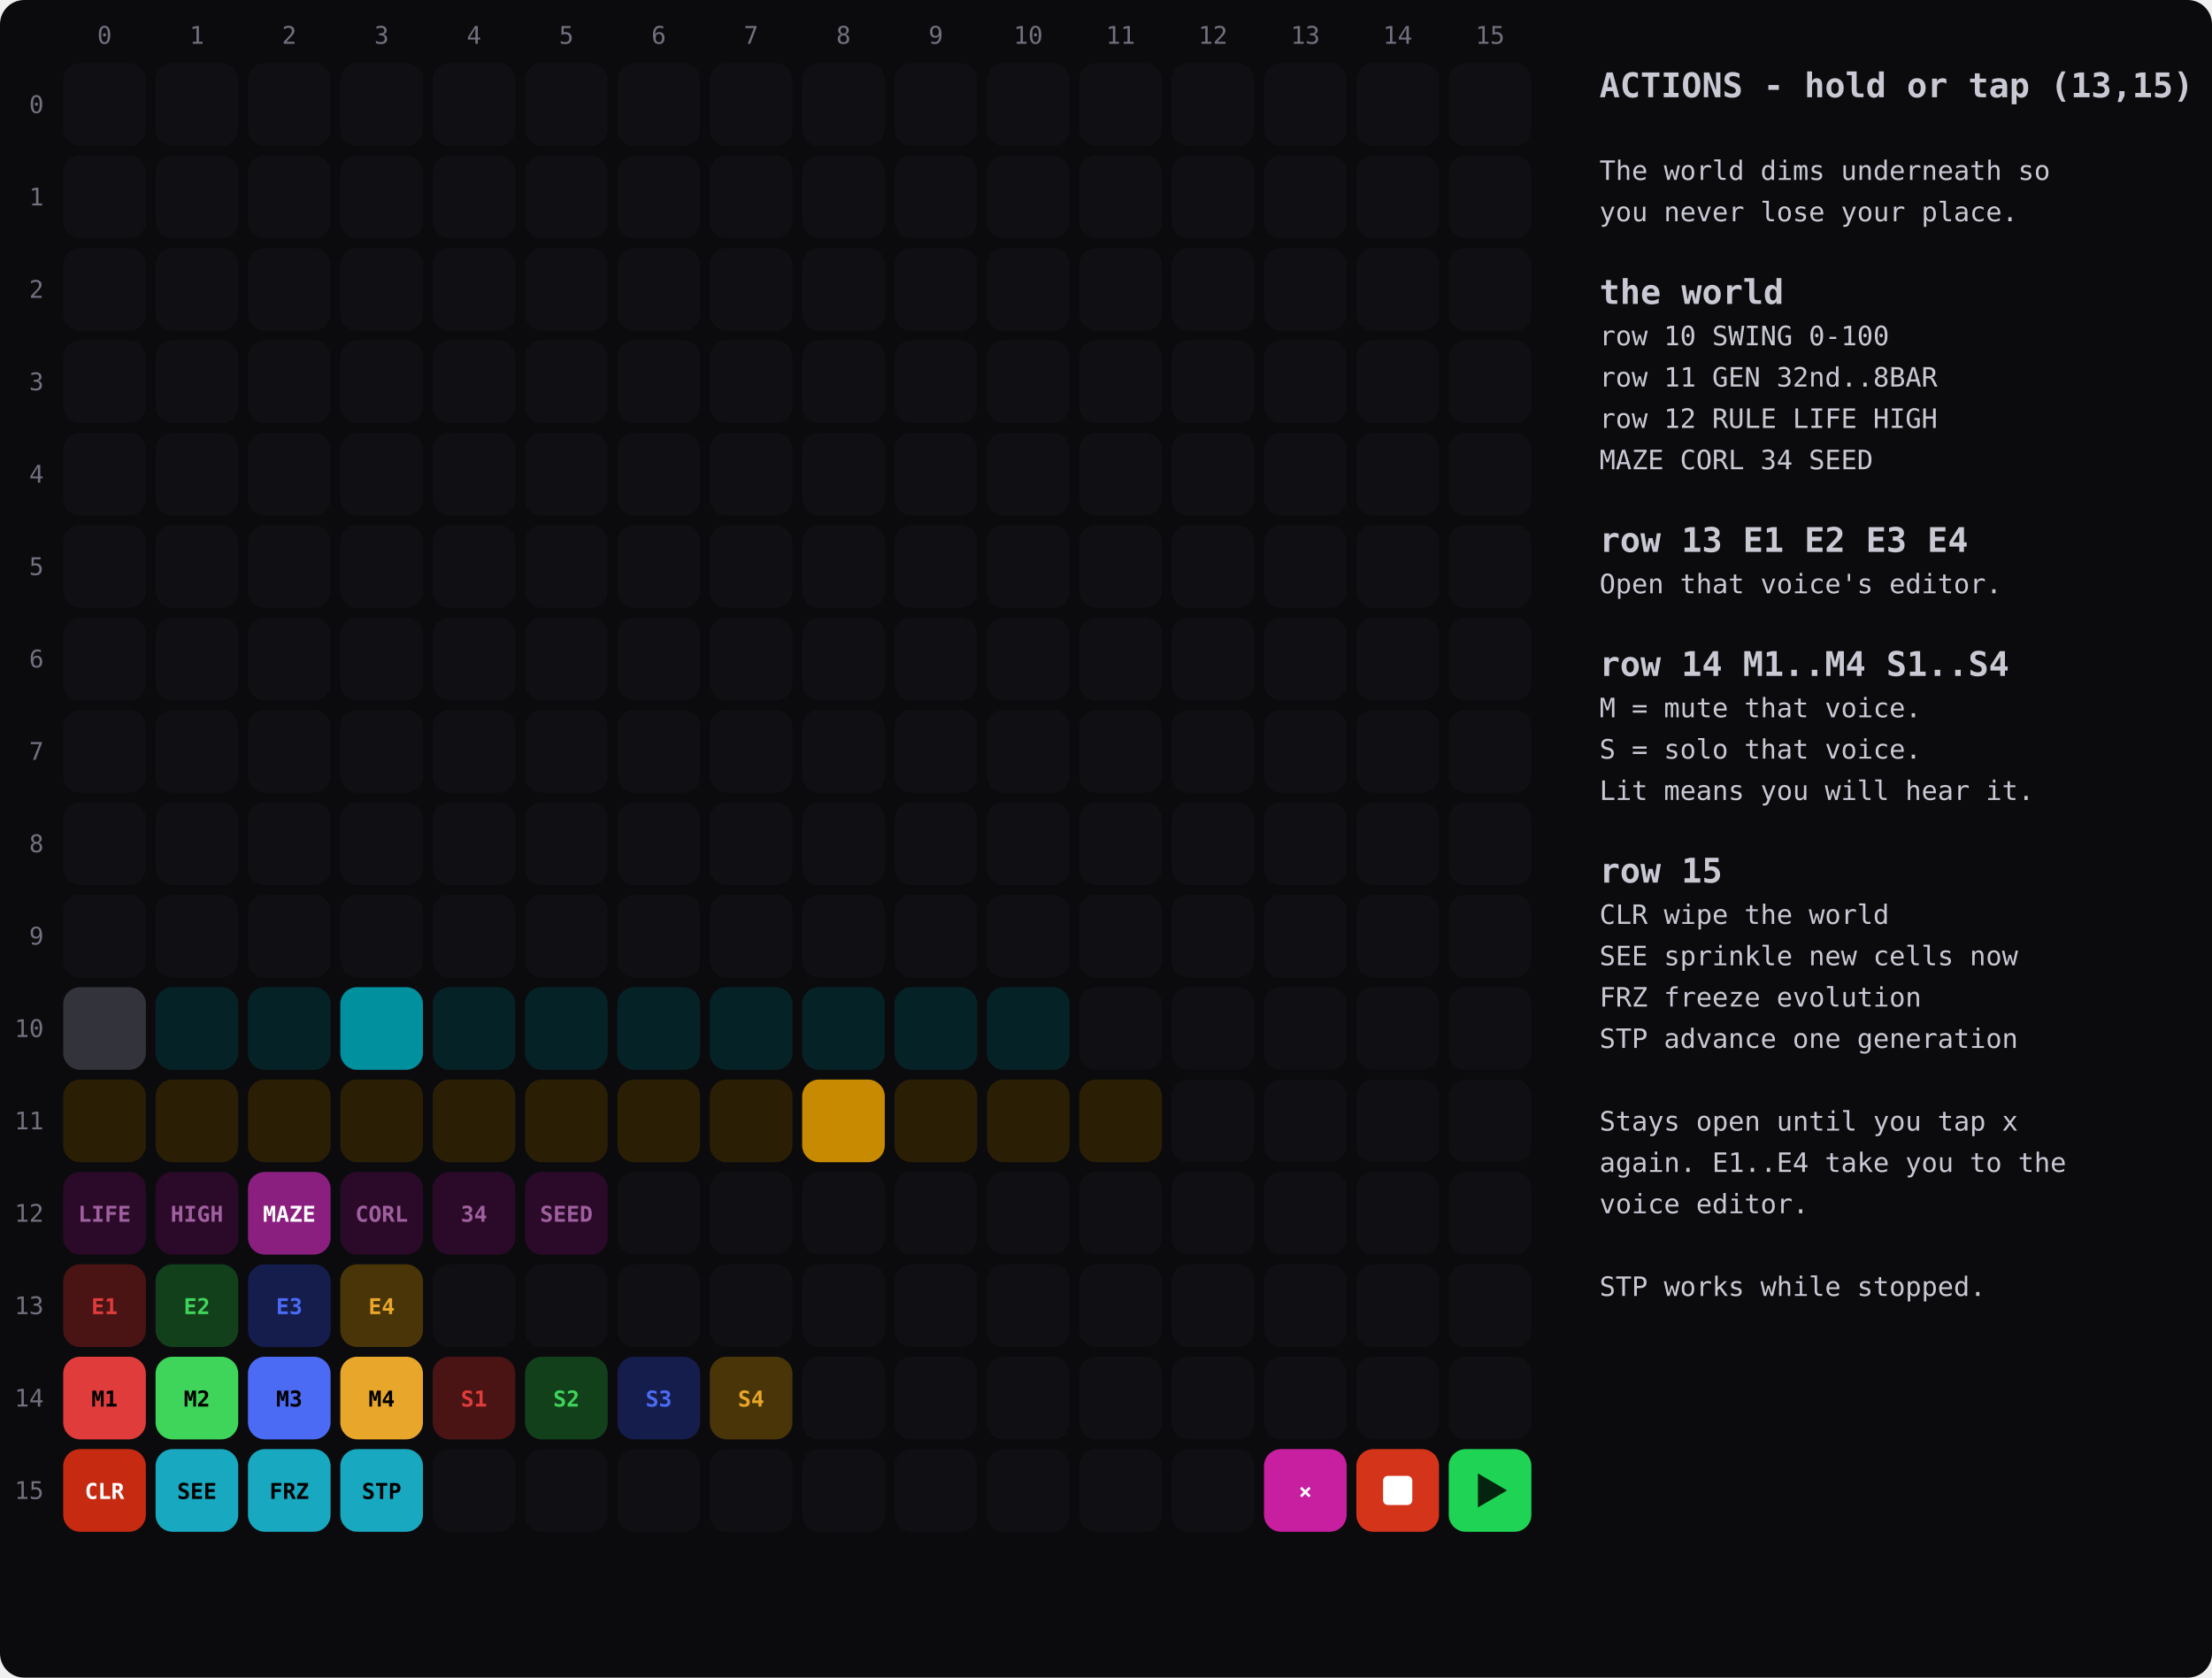
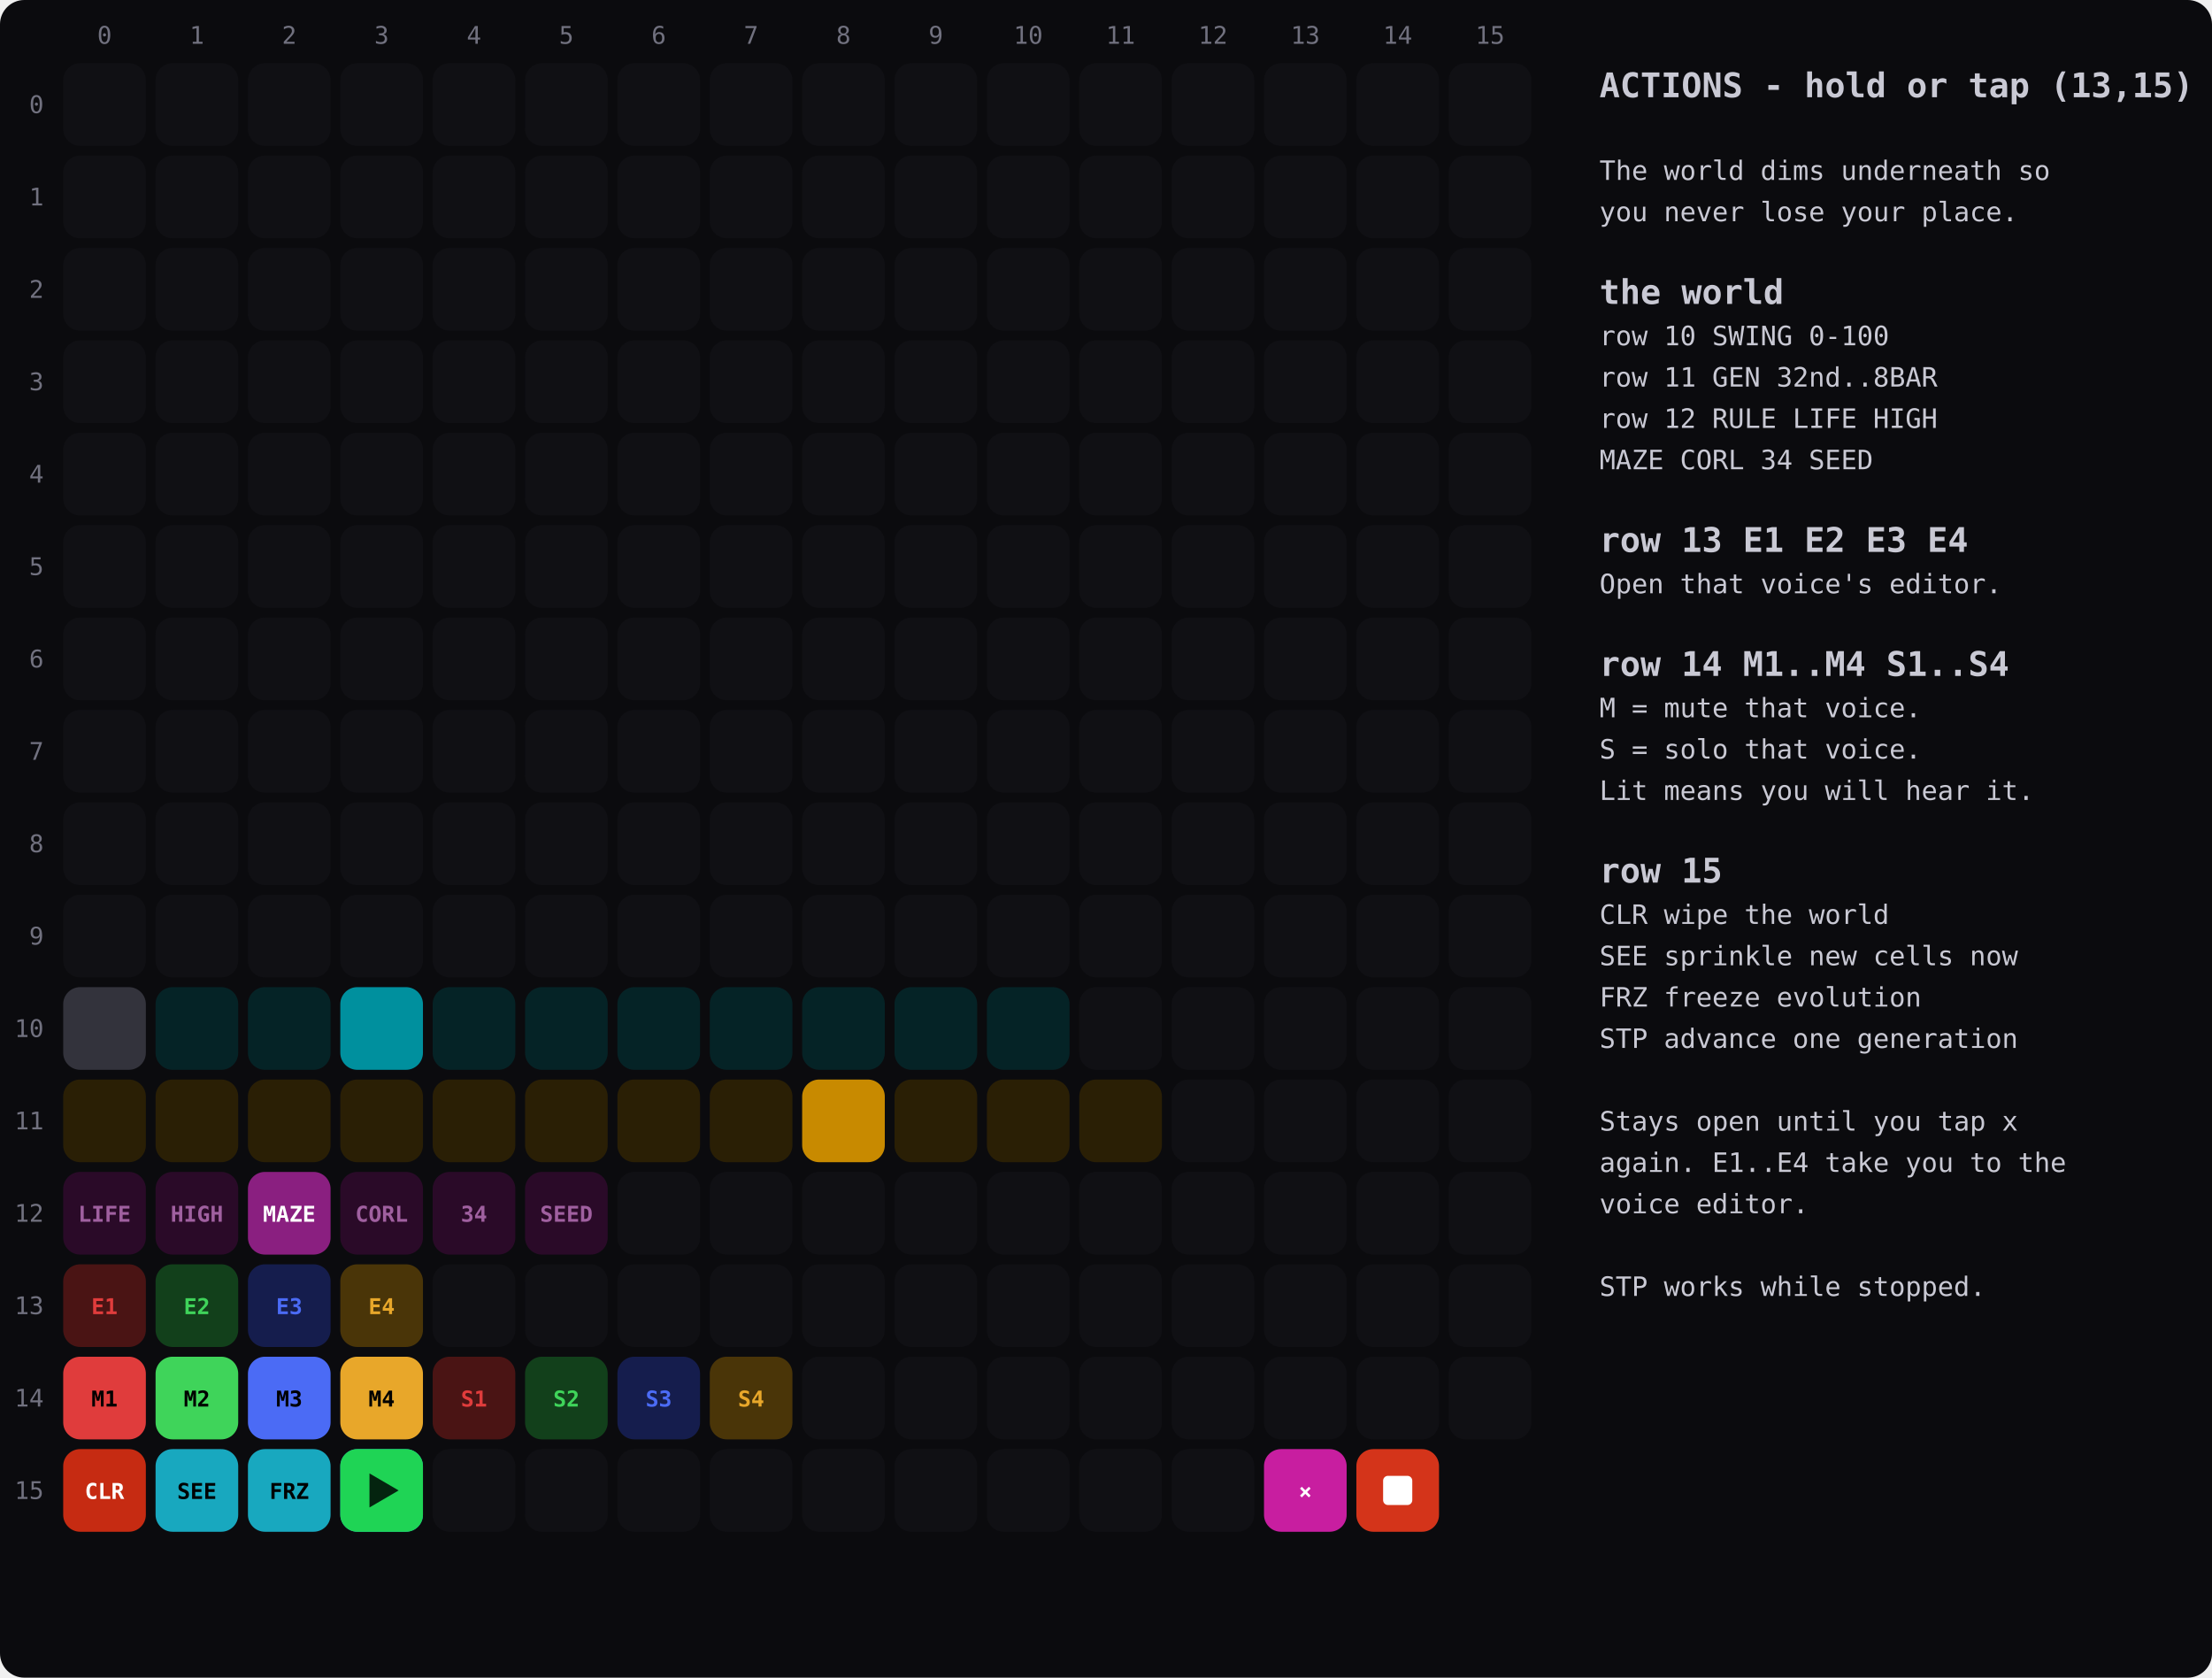
<svg xmlns="http://www.w3.org/2000/svg" width="910" height="690" viewBox="0 0 910 690" role="img" aria-label="plinky-life action layer">
  <rect width="910" height="690" rx="10" fill="#0b0b0e" />
  <style>text{font-family:ui-monospace,SFMono-Regular,Menlo,Consolas,monospace}.t{font-size:11px;fill:#c9c9d4}.h{font-size:14px;font-weight:700;fill:#c9c9d4}.k{font-size:10px;fill:#71717f}.p{font-size:9px;font-weight:700}</style>
  <text class="k" x="43.0" y="18" text-anchor="middle">0</text>
  <text class="k" x="18" y="46.5" text-anchor="end">0</text>
  <text class="k" x="81.0" y="18" text-anchor="middle">1</text>
  <text class="k" x="18" y="84.5" text-anchor="end">1</text>
  <text class="k" x="119.0" y="18" text-anchor="middle">2</text>
  <text class="k" x="18" y="122.5" text-anchor="end">2</text>
  <text class="k" x="157.0" y="18" text-anchor="middle">3</text>
  <text class="k" x="18" y="160.5" text-anchor="end">3</text>
  <text class="k" x="195.0" y="18" text-anchor="middle">4</text>
  <text class="k" x="18" y="198.5" text-anchor="end">4</text>
  <text class="k" x="233.0" y="18" text-anchor="middle">5</text>
  <text class="k" x="18" y="236.5" text-anchor="end">5</text>
  <text class="k" x="271.0" y="18" text-anchor="middle">6</text>
  <text class="k" x="18" y="274.5" text-anchor="end">6</text>
  <text class="k" x="309.0" y="18" text-anchor="middle">7</text>
  <text class="k" x="18" y="312.5" text-anchor="end">7</text>
  <text class="k" x="347.0" y="18" text-anchor="middle">8</text>
  <text class="k" x="18" y="350.5" text-anchor="end">8</text>
  <text class="k" x="385.0" y="18" text-anchor="middle">9</text>
  <text class="k" x="18" y="388.5" text-anchor="end">9</text>
  <text class="k" x="423.0" y="18" text-anchor="middle">10</text>
  <text class="k" x="18" y="426.5" text-anchor="end">10</text>
  <text class="k" x="461.0" y="18" text-anchor="middle">11</text>
  <text class="k" x="18" y="464.5" text-anchor="end">11</text>
  <text class="k" x="499.0" y="18" text-anchor="middle">12</text>
  <text class="k" x="18" y="502.5" text-anchor="end">12</text>
  <text class="k" x="537.0" y="18" text-anchor="middle">13</text>
  <text class="k" x="18" y="540.5" text-anchor="end">13</text>
  <text class="k" x="575.0" y="18" text-anchor="middle">14</text>
  <text class="k" x="18" y="578.5" text-anchor="end">14</text>
  <text class="k" x="613.0" y="18" text-anchor="middle">15</text>
  <text class="k" x="18" y="616.5" text-anchor="end">15</text>
  <rect x="26" y="26" width="34" height="34" rx="7" fill="#101014" />
  <rect x="64" y="26" width="34" height="34" rx="7" fill="#101014" />
  <rect x="102" y="26" width="34" height="34" rx="7" fill="#101014" />
  <rect x="140" y="26" width="34" height="34" rx="7" fill="#101014" />
  <rect x="178" y="26" width="34" height="34" rx="7" fill="#101014" />
  <rect x="216" y="26" width="34" height="34" rx="7" fill="#101014" />
  <rect x="254" y="26" width="34" height="34" rx="7" fill="#101014" />
  <rect x="292" y="26" width="34" height="34" rx="7" fill="#101014" />
  <rect x="330" y="26" width="34" height="34" rx="7" fill="#101014" />
  <rect x="368" y="26" width="34" height="34" rx="7" fill="#101014" />
  <rect x="406" y="26" width="34" height="34" rx="7" fill="#101014" />
  <rect x="444" y="26" width="34" height="34" rx="7" fill="#101014" />
  <rect x="482" y="26" width="34" height="34" rx="7" fill="#101014" />
  <rect x="520" y="26" width="34" height="34" rx="7" fill="#101014" />
  <rect x="558" y="26" width="34" height="34" rx="7" fill="#101014" />
  <rect x="596" y="26" width="34" height="34" rx="7" fill="#101014" />
  <rect x="26" y="64" width="34" height="34" rx="7" fill="#101014" />
  <rect x="64" y="64" width="34" height="34" rx="7" fill="#101014" />
  <rect x="102" y="64" width="34" height="34" rx="7" fill="#101014" />
  <rect x="140" y="64" width="34" height="34" rx="7" fill="#101014" />
  <rect x="178" y="64" width="34" height="34" rx="7" fill="#101014" />
  <rect x="216" y="64" width="34" height="34" rx="7" fill="#101014" />
  <rect x="254" y="64" width="34" height="34" rx="7" fill="#101014" />
  <rect x="292" y="64" width="34" height="34" rx="7" fill="#101014" />
  <rect x="330" y="64" width="34" height="34" rx="7" fill="#101014" />
  <rect x="368" y="64" width="34" height="34" rx="7" fill="#101014" />
  <rect x="406" y="64" width="34" height="34" rx="7" fill="#101014" />
  <rect x="444" y="64" width="34" height="34" rx="7" fill="#101014" />
  <rect x="482" y="64" width="34" height="34" rx="7" fill="#101014" />
  <rect x="520" y="64" width="34" height="34" rx="7" fill="#101014" />
  <rect x="558" y="64" width="34" height="34" rx="7" fill="#101014" />
  <rect x="596" y="64" width="34" height="34" rx="7" fill="#101014" />
  <rect x="26" y="102" width="34" height="34" rx="7" fill="#101014" />
  <rect x="64" y="102" width="34" height="34" rx="7" fill="#101014" />
  <rect x="102" y="102" width="34" height="34" rx="7" fill="#101014" />
  <rect x="140" y="102" width="34" height="34" rx="7" fill="#101014" />
  <rect x="178" y="102" width="34" height="34" rx="7" fill="#101014" />
  <rect x="216" y="102" width="34" height="34" rx="7" fill="#101014" />
  <rect x="254" y="102" width="34" height="34" rx="7" fill="#101014" />
  <rect x="292" y="102" width="34" height="34" rx="7" fill="#101014" />
  <rect x="330" y="102" width="34" height="34" rx="7" fill="#101014" />
  <rect x="368" y="102" width="34" height="34" rx="7" fill="#101014" />
  <rect x="406" y="102" width="34" height="34" rx="7" fill="#101014" />
  <rect x="444" y="102" width="34" height="34" rx="7" fill="#101014" />
  <rect x="482" y="102" width="34" height="34" rx="7" fill="#101014" />
  <rect x="520" y="102" width="34" height="34" rx="7" fill="#101014" />
  <rect x="558" y="102" width="34" height="34" rx="7" fill="#101014" />
  <rect x="596" y="102" width="34" height="34" rx="7" fill="#101014" />
  <rect x="26" y="140" width="34" height="34" rx="7" fill="#101014" />
  <rect x="64" y="140" width="34" height="34" rx="7" fill="#101014" />
  <rect x="102" y="140" width="34" height="34" rx="7" fill="#101014" />
  <rect x="140" y="140" width="34" height="34" rx="7" fill="#101014" />
  <rect x="178" y="140" width="34" height="34" rx="7" fill="#101014" />
  <rect x="216" y="140" width="34" height="34" rx="7" fill="#101014" />
  <rect x="254" y="140" width="34" height="34" rx="7" fill="#101014" />
  <rect x="292" y="140" width="34" height="34" rx="7" fill="#101014" />
  <rect x="330" y="140" width="34" height="34" rx="7" fill="#101014" />
  <rect x="368" y="140" width="34" height="34" rx="7" fill="#101014" />
  <rect x="406" y="140" width="34" height="34" rx="7" fill="#101014" />
  <rect x="444" y="140" width="34" height="34" rx="7" fill="#101014" />
  <rect x="482" y="140" width="34" height="34" rx="7" fill="#101014" />
  <rect x="520" y="140" width="34" height="34" rx="7" fill="#101014" />
  <rect x="558" y="140" width="34" height="34" rx="7" fill="#101014" />
  <rect x="596" y="140" width="34" height="34" rx="7" fill="#101014" />
  <rect x="26" y="178" width="34" height="34" rx="7" fill="#101014" />
  <rect x="64" y="178" width="34" height="34" rx="7" fill="#101014" />
  <rect x="102" y="178" width="34" height="34" rx="7" fill="#101014" />
  <rect x="140" y="178" width="34" height="34" rx="7" fill="#101014" />
  <rect x="178" y="178" width="34" height="34" rx="7" fill="#101014" />
  <rect x="216" y="178" width="34" height="34" rx="7" fill="#101014" />
  <rect x="254" y="178" width="34" height="34" rx="7" fill="#101014" />
  <rect x="292" y="178" width="34" height="34" rx="7" fill="#101014" />
  <rect x="330" y="178" width="34" height="34" rx="7" fill="#101014" />
  <rect x="368" y="178" width="34" height="34" rx="7" fill="#101014" />
  <rect x="406" y="178" width="34" height="34" rx="7" fill="#101014" />
  <rect x="444" y="178" width="34" height="34" rx="7" fill="#101014" />
  <rect x="482" y="178" width="34" height="34" rx="7" fill="#101014" />
  <rect x="520" y="178" width="34" height="34" rx="7" fill="#101014" />
  <rect x="558" y="178" width="34" height="34" rx="7" fill="#101014" />
  <rect x="596" y="178" width="34" height="34" rx="7" fill="#101014" />
  <rect x="26" y="216" width="34" height="34" rx="7" fill="#101014" />
  <rect x="64" y="216" width="34" height="34" rx="7" fill="#101014" />
  <rect x="102" y="216" width="34" height="34" rx="7" fill="#101014" />
  <rect x="140" y="216" width="34" height="34" rx="7" fill="#101014" />
  <rect x="178" y="216" width="34" height="34" rx="7" fill="#101014" />
  <rect x="216" y="216" width="34" height="34" rx="7" fill="#101014" />
  <rect x="254" y="216" width="34" height="34" rx="7" fill="#101014" />
  <rect x="292" y="216" width="34" height="34" rx="7" fill="#101014" />
  <rect x="330" y="216" width="34" height="34" rx="7" fill="#101014" />
  <rect x="368" y="216" width="34" height="34" rx="7" fill="#101014" />
  <rect x="406" y="216" width="34" height="34" rx="7" fill="#101014" />
  <rect x="444" y="216" width="34" height="34" rx="7" fill="#101014" />
  <rect x="482" y="216" width="34" height="34" rx="7" fill="#101014" />
  <rect x="520" y="216" width="34" height="34" rx="7" fill="#101014" />
  <rect x="558" y="216" width="34" height="34" rx="7" fill="#101014" />
  <rect x="596" y="216" width="34" height="34" rx="7" fill="#101014" />
  <rect x="26" y="254" width="34" height="34" rx="7" fill="#101014" />
  <rect x="64" y="254" width="34" height="34" rx="7" fill="#101014" />
  <rect x="102" y="254" width="34" height="34" rx="7" fill="#101014" />
  <rect x="140" y="254" width="34" height="34" rx="7" fill="#101014" />
  <rect x="178" y="254" width="34" height="34" rx="7" fill="#101014" />
  <rect x="216" y="254" width="34" height="34" rx="7" fill="#101014" />
  <rect x="254" y="254" width="34" height="34" rx="7" fill="#101014" />
  <rect x="292" y="254" width="34" height="34" rx="7" fill="#101014" />
  <rect x="330" y="254" width="34" height="34" rx="7" fill="#101014" />
  <rect x="368" y="254" width="34" height="34" rx="7" fill="#101014" />
  <rect x="406" y="254" width="34" height="34" rx="7" fill="#101014" />
  <rect x="444" y="254" width="34" height="34" rx="7" fill="#101014" />
  <rect x="482" y="254" width="34" height="34" rx="7" fill="#101014" />
  <rect x="520" y="254" width="34" height="34" rx="7" fill="#101014" />
  <rect x="558" y="254" width="34" height="34" rx="7" fill="#101014" />
  <rect x="596" y="254" width="34" height="34" rx="7" fill="#101014" />
  <rect x="26" y="292" width="34" height="34" rx="7" fill="#101014" />
  <rect x="64" y="292" width="34" height="34" rx="7" fill="#101014" />
  <rect x="102" y="292" width="34" height="34" rx="7" fill="#101014" />
  <rect x="140" y="292" width="34" height="34" rx="7" fill="#101014" />
  <rect x="178" y="292" width="34" height="34" rx="7" fill="#101014" />
  <rect x="216" y="292" width="34" height="34" rx="7" fill="#101014" />
  <rect x="254" y="292" width="34" height="34" rx="7" fill="#101014" />
  <rect x="292" y="292" width="34" height="34" rx="7" fill="#101014" />
  <rect x="330" y="292" width="34" height="34" rx="7" fill="#101014" />
  <rect x="368" y="292" width="34" height="34" rx="7" fill="#101014" />
  <rect x="406" y="292" width="34" height="34" rx="7" fill="#101014" />
  <rect x="444" y="292" width="34" height="34" rx="7" fill="#101014" />
  <rect x="482" y="292" width="34" height="34" rx="7" fill="#101014" />
  <rect x="520" y="292" width="34" height="34" rx="7" fill="#101014" />
  <rect x="558" y="292" width="34" height="34" rx="7" fill="#101014" />
  <rect x="596" y="292" width="34" height="34" rx="7" fill="#101014" />
  <rect x="26" y="330" width="34" height="34" rx="7" fill="#101014" />
  <rect x="64" y="330" width="34" height="34" rx="7" fill="#101014" />
  <rect x="102" y="330" width="34" height="34" rx="7" fill="#101014" />
  <rect x="140" y="330" width="34" height="34" rx="7" fill="#101014" />
  <rect x="178" y="330" width="34" height="34" rx="7" fill="#101014" />
  <rect x="216" y="330" width="34" height="34" rx="7" fill="#101014" />
  <rect x="254" y="330" width="34" height="34" rx="7" fill="#101014" />
  <rect x="292" y="330" width="34" height="34" rx="7" fill="#101014" />
  <rect x="330" y="330" width="34" height="34" rx="7" fill="#101014" />
  <rect x="368" y="330" width="34" height="34" rx="7" fill="#101014" />
  <rect x="406" y="330" width="34" height="34" rx="7" fill="#101014" />
  <rect x="444" y="330" width="34" height="34" rx="7" fill="#101014" />
  <rect x="482" y="330" width="34" height="34" rx="7" fill="#101014" />
  <rect x="520" y="330" width="34" height="34" rx="7" fill="#101014" />
  <rect x="558" y="330" width="34" height="34" rx="7" fill="#101014" />
  <rect x="596" y="330" width="34" height="34" rx="7" fill="#101014" />
  <rect x="26" y="368" width="34" height="34" rx="7" fill="#101014" />
  <rect x="64" y="368" width="34" height="34" rx="7" fill="#101014" />
  <rect x="102" y="368" width="34" height="34" rx="7" fill="#101014" />
  <rect x="140" y="368" width="34" height="34" rx="7" fill="#101014" />
  <rect x="178" y="368" width="34" height="34" rx="7" fill="#101014" />
  <rect x="216" y="368" width="34" height="34" rx="7" fill="#101014" />
  <rect x="254" y="368" width="34" height="34" rx="7" fill="#101014" />
  <rect x="292" y="368" width="34" height="34" rx="7" fill="#101014" />
  <rect x="330" y="368" width="34" height="34" rx="7" fill="#101014" />
  <rect x="368" y="368" width="34" height="34" rx="7" fill="#101014" />
  <rect x="406" y="368" width="34" height="34" rx="7" fill="#101014" />
  <rect x="444" y="368" width="34" height="34" rx="7" fill="#101014" />
  <rect x="482" y="368" width="34" height="34" rx="7" fill="#101014" />
  <rect x="520" y="368" width="34" height="34" rx="7" fill="#101014" />
  <rect x="558" y="368" width="34" height="34" rx="7" fill="#101014" />
  <rect x="596" y="368" width="34" height="34" rx="7" fill="#101014" />
  <rect x="26" y="406" width="34" height="34" rx="7" fill="#33333c" />
  <rect x="64" y="406" width="34" height="34" rx="7" fill="#052326" />
  <rect x="102" y="406" width="34" height="34" rx="7" fill="#052326" />
  <rect x="140" y="406" width="34" height="34" rx="7" fill="#00909e" />
  <rect x="178" y="406" width="34" height="34" rx="7" fill="#052326" />
  <rect x="216" y="406" width="34" height="34" rx="7" fill="#052326" />
  <rect x="254" y="406" width="34" height="34" rx="7" fill="#052326" />
  <rect x="292" y="406" width="34" height="34" rx="7" fill="#052326" />
  <rect x="330" y="406" width="34" height="34" rx="7" fill="#052326" />
  <rect x="368" y="406" width="34" height="34" rx="7" fill="#052326" />
  <rect x="406" y="406" width="34" height="34" rx="7" fill="#052326" />
  <rect x="444" y="406" width="34" height="34" rx="7" fill="#101014" />
  <rect x="482" y="406" width="34" height="34" rx="7" fill="#101014" />
  <rect x="520" y="406" width="34" height="34" rx="7" fill="#101014" />
  <rect x="558" y="406" width="34" height="34" rx="7" fill="#101014" />
  <rect x="596" y="406" width="34" height="34" rx="7" fill="#101014" />
  <rect x="26" y="444" width="34" height="34" rx="7" fill="#2a1f05" />
  <rect x="64" y="444" width="34" height="34" rx="7" fill="#2a1f05" />
  <rect x="102" y="444" width="34" height="34" rx="7" fill="#2a1f05" />
  <rect x="140" y="444" width="34" height="34" rx="7" fill="#2a1f05" />
  <rect x="178" y="444" width="34" height="34" rx="7" fill="#2a1f05" />
  <rect x="216" y="444" width="34" height="34" rx="7" fill="#2a1f05" />
  <rect x="254" y="444" width="34" height="34" rx="7" fill="#2a1f05" />
  <rect x="292" y="444" width="34" height="34" rx="7" fill="#2a1f05" />
  <rect x="330" y="444" width="34" height="34" rx="7" fill="#c88a00" />
  <rect x="368" y="444" width="34" height="34" rx="7" fill="#2a1f05" />
  <rect x="406" y="444" width="34" height="34" rx="7" fill="#2a1f05" />
  <rect x="444" y="444" width="34" height="34" rx="7" fill="#2a1f05" />
  <rect x="482" y="444" width="34" height="34" rx="7" fill="#101014" />
  <rect x="520" y="444" width="34" height="34" rx="7" fill="#101014" />
  <rect x="558" y="444" width="34" height="34" rx="7" fill="#101014" />
  <rect x="596" y="444" width="34" height="34" rx="7" fill="#101014" />
  <rect x="26" y="482" width="34" height="34" rx="7" fill="#2a0a28" />
  <text class="p" x="43.0" y="502.5" text-anchor="middle" fill="#a060a0">LIFE</text>
  <rect x="64" y="482" width="34" height="34" rx="7" fill="#2a0a28" />
  <text class="p" x="81.0" y="502.5" text-anchor="middle" fill="#a060a0">HIGH</text>
  <rect x="102" y="482" width="34" height="34" rx="7" fill="#8a1f80" />
  <text class="p" x="119.0" y="502.5" text-anchor="middle" fill="#fff">MAZE</text>
  <rect x="140" y="482" width="34" height="34" rx="7" fill="#2a0a28" />
  <text class="p" x="157.0" y="502.5" text-anchor="middle" fill="#a060a0">CORL</text>
  <rect x="178" y="482" width="34" height="34" rx="7" fill="#2a0a28" />
  <text class="p" x="195.0" y="502.5" text-anchor="middle" fill="#a060a0">34</text>
  <rect x="216" y="482" width="34" height="34" rx="7" fill="#2a0a28" />
  <text class="p" x="233.0" y="502.5" text-anchor="middle" fill="#a060a0">SEED</text>
  <rect x="254" y="482" width="34" height="34" rx="7" fill="#101014" />
  <rect x="292" y="482" width="34" height="34" rx="7" fill="#101014" />
  <rect x="330" y="482" width="34" height="34" rx="7" fill="#101014" />
  <rect x="368" y="482" width="34" height="34" rx="7" fill="#101014" />
  <rect x="406" y="482" width="34" height="34" rx="7" fill="#101014" />
  <rect x="444" y="482" width="34" height="34" rx="7" fill="#101014" />
  <rect x="482" y="482" width="34" height="34" rx="7" fill="#101014" />
  <rect x="520" y="482" width="34" height="34" rx="7" fill="#101014" />
  <rect x="558" y="482" width="34" height="34" rx="7" fill="#101014" />
  <rect x="596" y="482" width="34" height="34" rx="7" fill="#101014" />
  <rect x="26" y="520" width="34" height="34" rx="7" fill="#4a1414" />
  <text class="p" x="43.0" y="540.5" text-anchor="middle" fill="#e03c3c">E1</text>
  <rect x="64" y="520" width="34" height="34" rx="7" fill="#12401b" />
  <text class="p" x="81.0" y="540.5" text-anchor="middle" fill="#3fd45a">E2</text>
  <rect x="102" y="520" width="34" height="34" rx="7" fill="#151d4d" />
  <text class="p" x="119.0" y="540.5" text-anchor="middle" fill="#4b6bf5">E3</text>
  <rect x="140" y="520" width="34" height="34" rx="7" fill="#4a3508" />
  <text class="p" x="157.0" y="540.5" text-anchor="middle" fill="#e8a72a">E4</text>
  <rect x="178" y="520" width="34" height="34" rx="7" fill="#101014" />
  <rect x="216" y="520" width="34" height="34" rx="7" fill="#101014" />
  <rect x="254" y="520" width="34" height="34" rx="7" fill="#101014" />
  <rect x="292" y="520" width="34" height="34" rx="7" fill="#101014" />
  <rect x="330" y="520" width="34" height="34" rx="7" fill="#101014" />
  <rect x="368" y="520" width="34" height="34" rx="7" fill="#101014" />
  <rect x="406" y="520" width="34" height="34" rx="7" fill="#101014" />
  <rect x="444" y="520" width="34" height="34" rx="7" fill="#101014" />
  <rect x="482" y="520" width="34" height="34" rx="7" fill="#101014" />
  <rect x="520" y="520" width="34" height="34" rx="7" fill="#101014" />
  <rect x="558" y="520" width="34" height="34" rx="7" fill="#101014" />
  <rect x="596" y="520" width="34" height="34" rx="7" fill="#101014" />
  <rect x="26" y="558" width="34" height="34" rx="7" fill="#e03c3c" />
  <text class="p" x="43.0" y="578.5" text-anchor="middle" fill="#000">M1</text>
  <rect x="64" y="558" width="34" height="34" rx="7" fill="#3fd45a" />
  <text class="p" x="81.0" y="578.5" text-anchor="middle" fill="#000">M2</text>
  <rect x="102" y="558" width="34" height="34" rx="7" fill="#4b6bf5" />
  <text class="p" x="119.0" y="578.5" text-anchor="middle" fill="#000">M3</text>
  <rect x="140" y="558" width="34" height="34" rx="7" fill="#e8a72a" />
  <text class="p" x="157.0" y="578.5" text-anchor="middle" fill="#000">M4</text>
  <rect x="178" y="558" width="34" height="34" rx="7" fill="#4a1414" />
  <text class="p" x="195.0" y="578.5" text-anchor="middle" fill="#e03c3c">S1</text>
  <rect x="216" y="558" width="34" height="34" rx="7" fill="#12401b" />
  <text class="p" x="233.0" y="578.5" text-anchor="middle" fill="#3fd45a">S2</text>
  <rect x="254" y="558" width="34" height="34" rx="7" fill="#151d4d" />
  <text class="p" x="271.0" y="578.5" text-anchor="middle" fill="#4b6bf5">S3</text>
  <rect x="292" y="558" width="34" height="34" rx="7" fill="#4a3508" />
  <text class="p" x="309.0" y="578.5" text-anchor="middle" fill="#e8a72a">S4</text>
  <rect x="330" y="558" width="34" height="34" rx="7" fill="#101014" />
  <rect x="368" y="558" width="34" height="34" rx="7" fill="#101014" />
  <rect x="406" y="558" width="34" height="34" rx="7" fill="#101014" />
  <rect x="444" y="558" width="34" height="34" rx="7" fill="#101014" />
  <rect x="482" y="558" width="34" height="34" rx="7" fill="#101014" />
  <rect x="520" y="558" width="34" height="34" rx="7" fill="#101014" />
  <rect x="558" y="558" width="34" height="34" rx="7" fill="#101014" />
  <rect x="596" y="558" width="34" height="34" rx="7" fill="#101014" />
  <rect x="26" y="596" width="34" height="34" rx="7" fill="#c62b12" />
  <text class="p" x="43.0" y="616.5" text-anchor="middle" fill="#fff">CLR</text>
  <rect x="64" y="596" width="34" height="34" rx="7" fill="#18a8bf" />
  <text class="p" x="81.0" y="616.5" text-anchor="middle" fill="#000">SEE</text>
  <rect x="102" y="596" width="34" height="34" rx="7" fill="#18a8bf" />
  <text class="p" x="119.0" y="616.5" text-anchor="middle" fill="#000">FRZ</text>
  <rect x="140" y="596" width="34" height="34" rx="7" fill="#18a8bf" />
  <text class="p" x="157.0" y="616.5" text-anchor="middle" fill="#000">STP</text>
  <rect x="178" y="596" width="34" height="34" rx="7" fill="#101014" />
  <rect x="216" y="596" width="34" height="34" rx="7" fill="#101014" />
  <rect x="254" y="596" width="34" height="34" rx="7" fill="#101014" />
  <rect x="292" y="596" width="34" height="34" rx="7" fill="#101014" />
  <rect x="330" y="596" width="34" height="34" rx="7" fill="#101014" />
  <rect x="368" y="596" width="34" height="34" rx="7" fill="#101014" />
  <rect x="406" y="596" width="34" height="34" rx="7" fill="#101014" />
  <rect x="444" y="596" width="34" height="34" rx="7" fill="#101014" />
  <rect x="482" y="596" width="34" height="34" rx="7" fill="#101014" />
  <rect x="520" y="596" width="34" height="34" rx="7" fill="#c81ea0" />
  <text class="p" x="537.0" y="616.5" text-anchor="middle" fill="#fff">×</text>
  <rect x="558" y="596" width="34" height="34" rx="7" fill="#d4341a" />
-   <rect x="596" y="596" width="34" height="34" rx="7" fill="#1fd455" />
+   <rect x="140" y="596" width="34" height="34" rx="7" fill="#1fd455" />
  <rect x="569" y="607" width="12" height="12" rx="2" fill="#fff" />
-   <path d="M608 606 L620 613 L608 620 Z" fill="#04240f" />
+   <path d="M152 606 L164 613 L152 620 Z" fill="#04240f" />
  <text class="h" x="658" y="40">ACTIONS - hold or tap (13,15)</text>
  <text class="t" x="658" y="57" />
  <text class="t" x="658" y="74">The world dims underneath so</text>
  <text class="t" x="658" y="91">you never lose your place.</text>
  <text class="t" x="658" y="108" />
  <text class="h" x="658" y="125">the world</text>
  <text class="t" x="658" y="142">row 10  SWING   0-100</text>
  <text class="t" x="658" y="159">row 11  GEN     32nd..8BAR</text>
  <text class="t" x="658" y="176">row 12  RULE    LIFE HIGH</text>
  <text class="t" x="658" y="193">        MAZE CORL 34 SEED</text>
  <text class="t" x="658" y="210" />
  <text class="h" x="658" y="227">row 13   E1 E2 E3 E4</text>
  <text class="t" x="658" y="244">Open that voice's editor.</text>
  <text class="t" x="658" y="261" />
  <text class="h" x="658" y="278">row 14   M1..M4   S1..S4</text>
  <text class="t" x="658" y="295">M = mute that voice.</text>
  <text class="t" x="658" y="312">S = solo that voice.</text>
  <text class="t" x="658" y="329">Lit means you will hear it.</text>
  <text class="t" x="658" y="346" />
  <text class="h" x="658" y="363">row 15</text>
  <text class="t" x="658" y="380">CLR  wipe the world</text>
  <text class="t" x="658" y="397">SEE  sprinkle new cells now</text>
  <text class="t" x="658" y="414">FRZ  freeze evolution</text>
  <text class="t" x="658" y="431">STP  advance one generation</text>
  <text class="t" x="658" y="448" />
  <text class="t" x="658" y="465">Stays open until you tap x</text>
  <text class="t" x="658" y="482">again. E1..E4 take you to the</text>
  <text class="t" x="658" y="499">voice editor.</text>
  <text class="t" x="658" y="516" />
  <text class="t" x="658" y="533">STP works while stopped.</text>
</svg>
